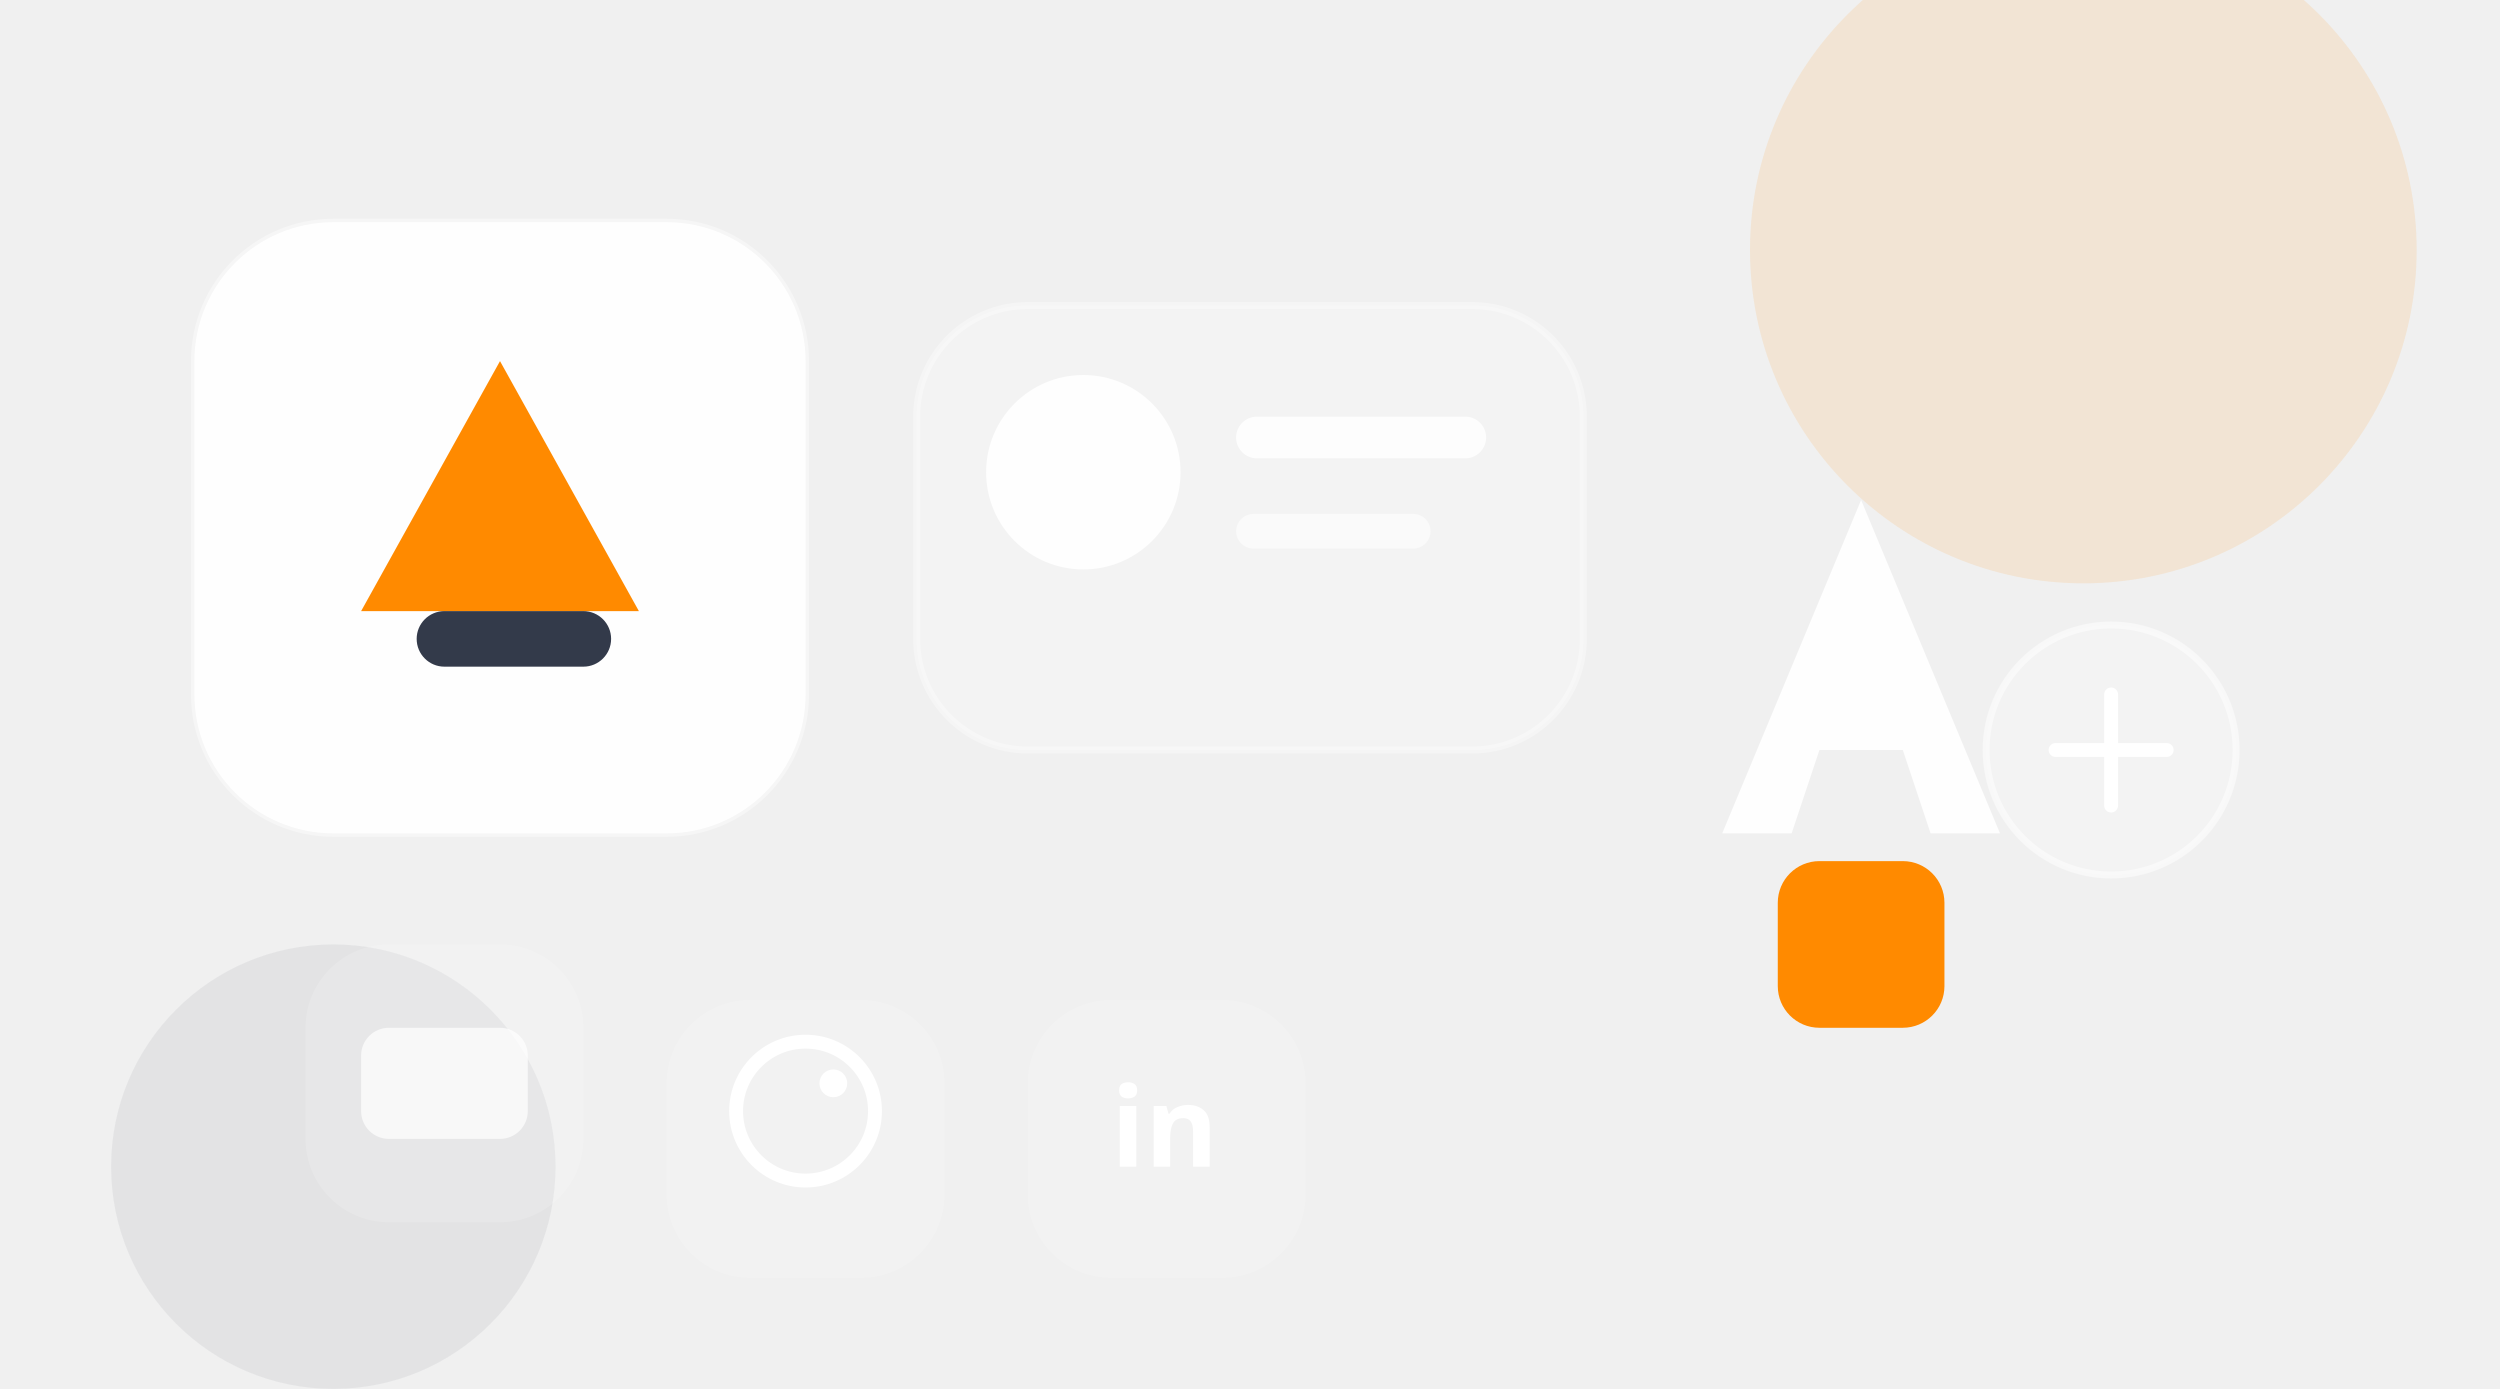
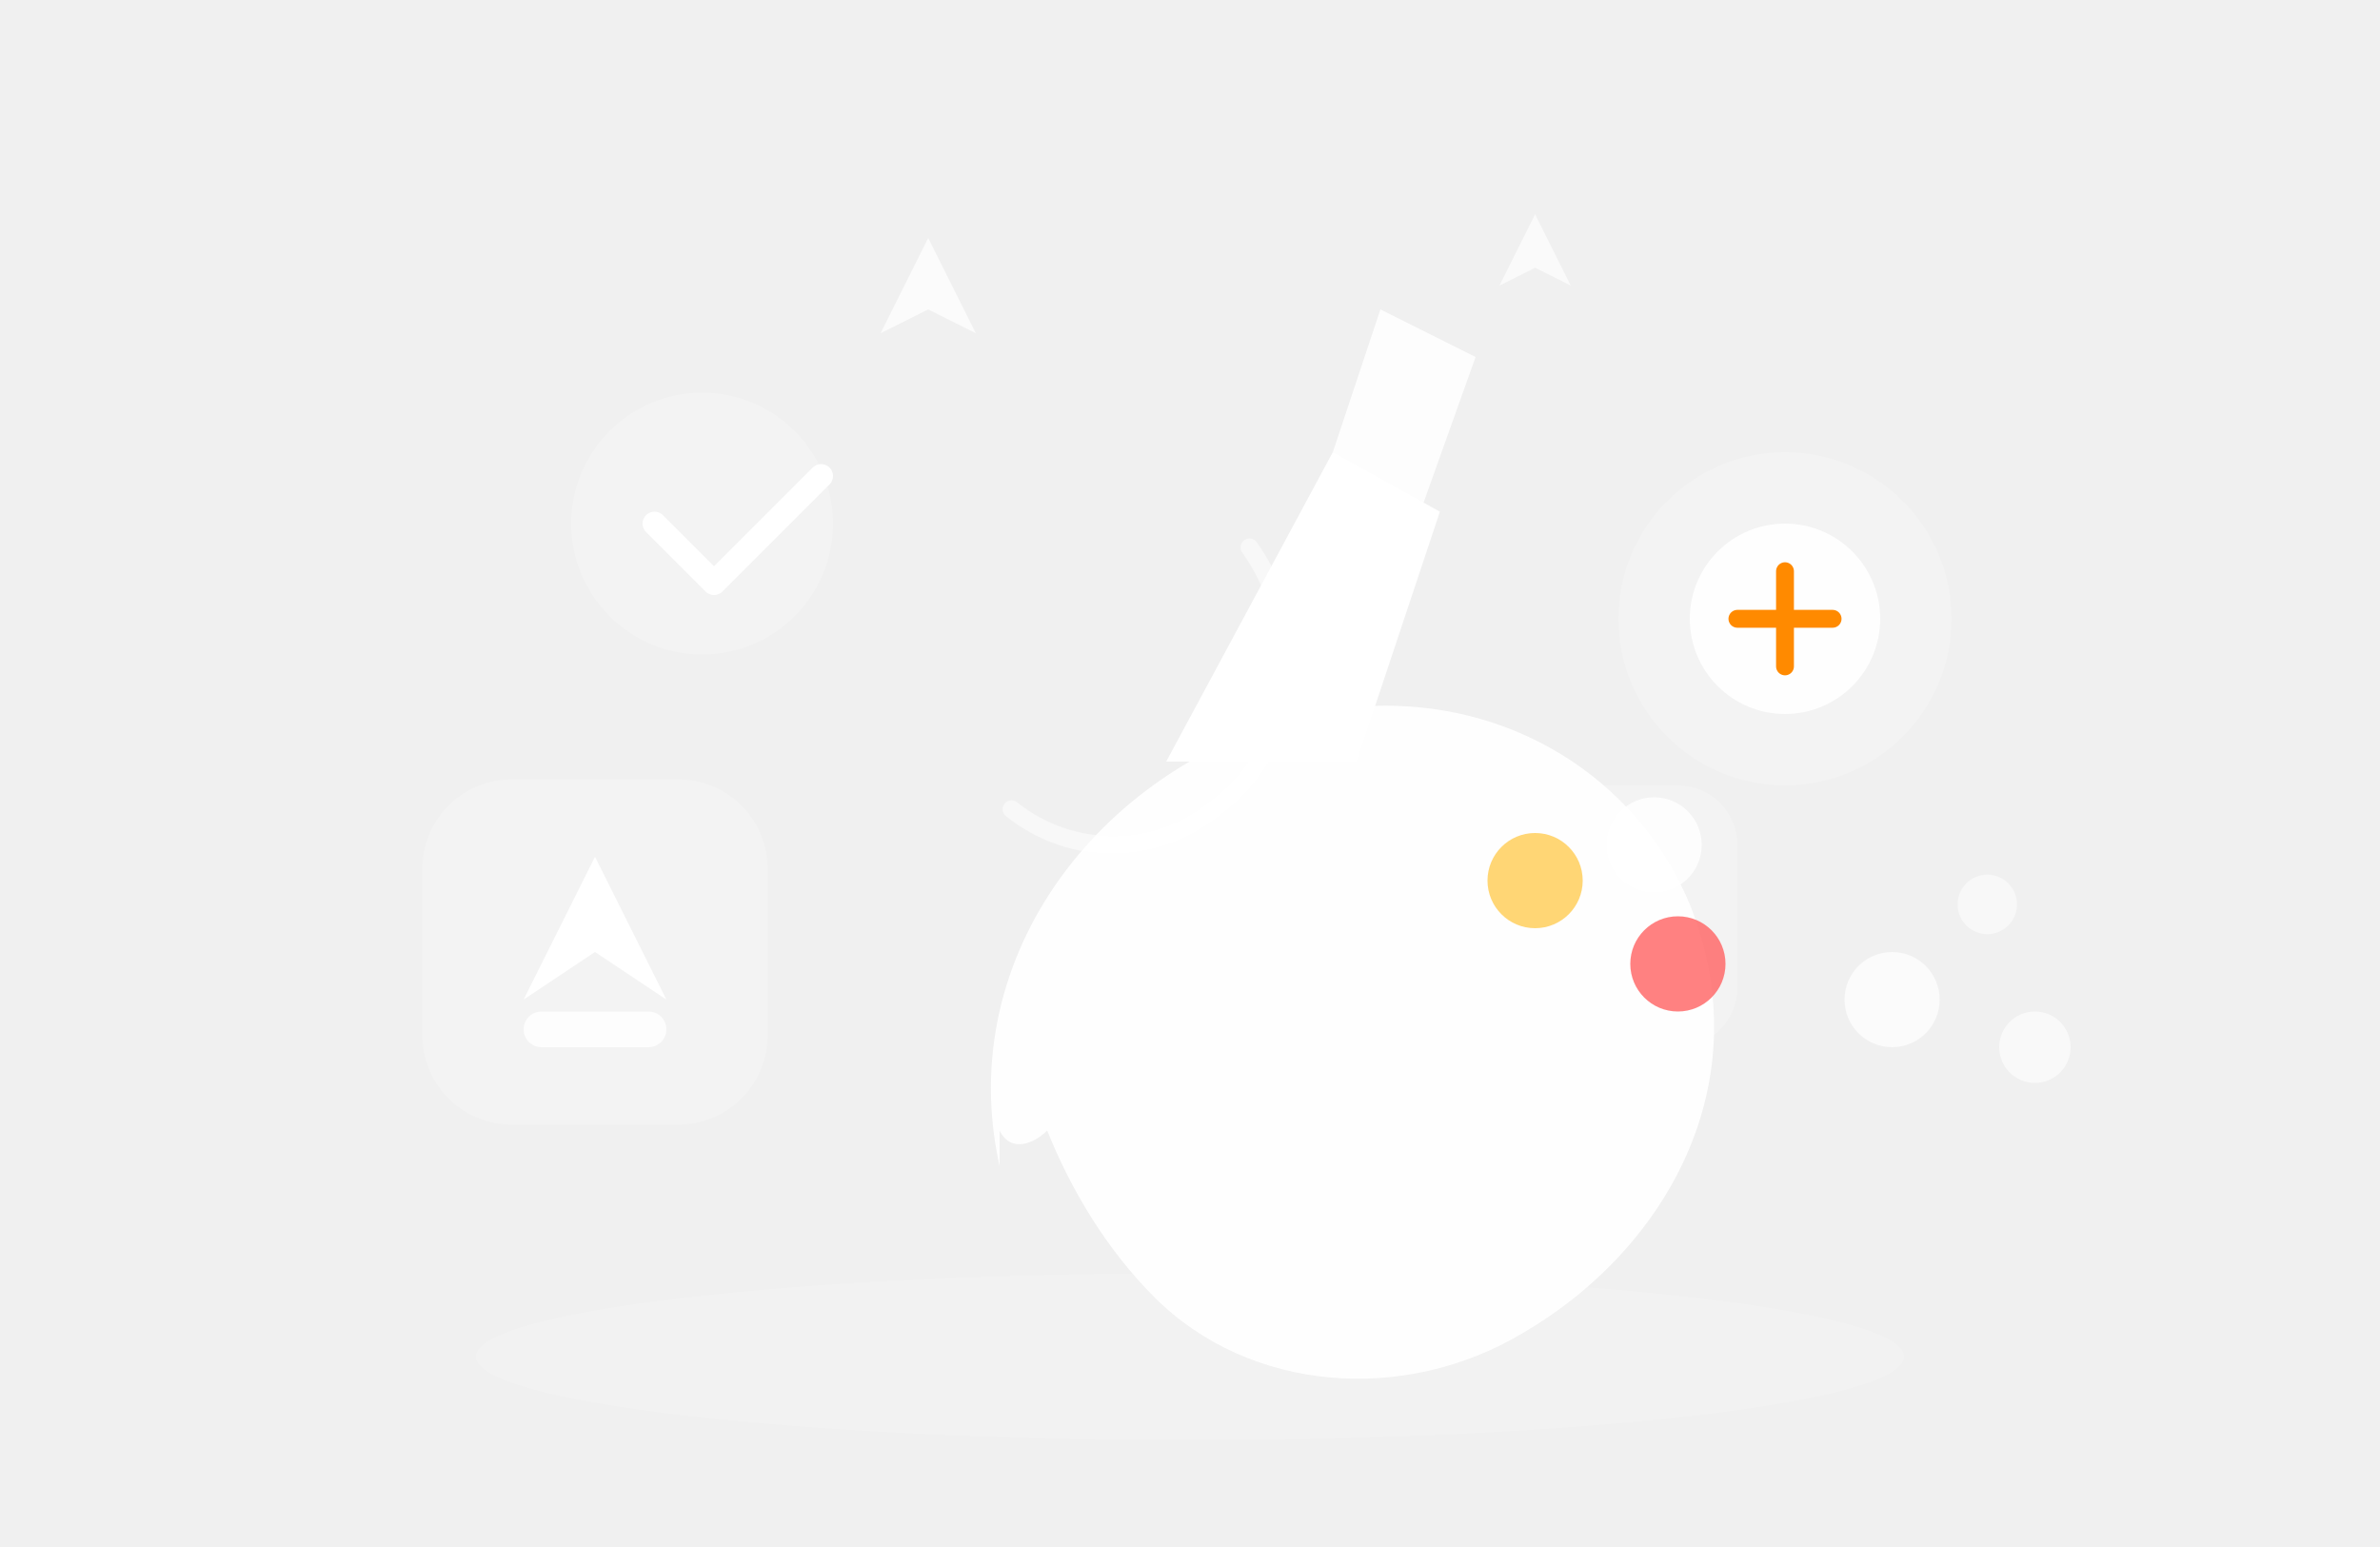
- <svg xmlns="http://www.w3.org/2000/svg" viewBox="0 0 360 200" fill="none" role="img" aria-label="Brand identity illustration">
-   <circle cx="300" cy="36" r="48" fill="#FF8A00" opacity="0.12" />
-   <circle cx="48" cy="168" r="32" fill="#0F172A" opacity="0.06" />
-   <rect x="28" y="32" width="88" height="88" rx="20" fill="white" fill-opacity="0.95" stroke="white" stroke-opacity="0.4" />
-   <path d="M52 88 L72 52 L92 88 Z" fill="#FF8A00" />
-   <rect x="60" y="88" width="28" height="8" rx="4" fill="#0F172A" opacity="0.85" />
-   <rect x="132" y="44" width="96" height="64" rx="16" fill="white" fill-opacity="0.18" stroke="white" stroke-opacity="0.35" />
-   <circle cx="156" cy="68" r="14" fill="white" fill-opacity="0.9" />
-   <rect x="178" y="60" width="36" height="6" rx="3" fill="white" fill-opacity="0.85" />
-   <rect x="178" y="74" width="28" height="5" rx="2.5" fill="white" fill-opacity="0.55" />
-   <path d="M248 120 L268 72 L288 120 L278 120 L274 108 L262 108 L258 120 Z" fill="white" fill-opacity="0.92" />
-   <rect x="256" y="124" width="24" height="24" rx="6" fill="#FF8A00" />
-   <circle cx="304" cy="108" r="18" fill="white" fill-opacity="0.2" stroke="white" stroke-opacity="0.5" />
-   <path d="M296 108h16M304 100v16" stroke="white" stroke-width="2" stroke-linecap="round" />
-   <rect x="44" y="136" width="40" height="40" rx="12" fill="white" fill-opacity="0.15" />
-   <rect x="52" y="148" width="24" height="16" rx="4" fill="white" fill-opacity="0.7" />
-   <rect x="96" y="144" width="40" height="40" rx="12" fill="white" fill-opacity="0.15" />
-   <circle cx="116" cy="160" r="10" stroke="white" stroke-width="2" fill="none" />
-   <circle cx="120" cy="156" r="2" fill="white" />
-   <rect x="148" y="144" width="40" height="40" rx="12" fill="white" fill-opacity="0.15" />
-   <text x="160" y="168" fill="white" font-size="16" font-family="system-ui,sans-serif" font-weight="800">in</text>
+ <svg xmlns="http://www.w3.org/2000/svg" viewBox="0 0 400 260" fill="none" role="img" aria-label="Branding and identity illustration">
+   <ellipse cx="200" cy="228" rx="120" ry="14" fill="white" opacity="0.15" />
+   <path d="M168 196c-8-36 18-68 52-76 28-6 54 8 64 32 12 30-4 58-28 72-20 12-46 10-62-6-8-8-14-18-18-28-2 2-6 4-8 0z" fill="white" opacity="0.95" />
+   <path d="M196 128l28-52 18 10-14 42z" fill="white" />
+   <path d="M224 76l8-24 16 8-10 28z" fill="white" opacity="0.85" />
+   <path d="M210 92c10 14 8 34-6 44-10 8-24 8-34 0" stroke="white" stroke-width="3" stroke-linecap="round" opacity="0.5" />
+   <circle cx="118" cy="88" r="22" fill="white" opacity="0.2" />
+   <path d="M110 88l10 10 18-18" stroke="white" stroke-width="4" stroke-linecap="round" stroke-linejoin="round" />
+   <rect x="72" y="132" width="56" height="56" rx="14" fill="white" opacity="0.22" stroke="white" stroke-width="2" />
+   <path d="M88 168l12-24 12 24-12-8z" fill="white" />
+   <rect x="88" y="170" width="24" height="6" rx="3" fill="white" opacity="0.8" />
+   <circle cx="300" cy="104" r="28" fill="white" opacity="0.18" />
+   <circle cx="300" cy="104" r="16" fill="white" opacity="0.9" />
+   <path d="M292 104h16M300 96v16" stroke="#FF8A00" stroke-width="3" stroke-linecap="round" />
+   <circle cx="318" cy="168" r="8" fill="white" opacity="0.7" />
+   <circle cx="334" cy="152" r="5" fill="white" opacity="0.5" />
+   <circle cx="342" cy="176" r="6" fill="white" opacity="0.6" />
+   <path d="M148 56l8-16 8 16-8-4z" fill="white" opacity="0.75" />
+   <path d="M252 48l6-12 6 12-6-3z" fill="white" opacity="0.65" />
+   <rect x="248" y="132" width="44" height="44" rx="10" fill="white" opacity="0.18" />
+   <circle cx="258" cy="148" r="8" fill="#FFD166" opacity="0.9" />
+   <circle cx="278" cy="142" r="8" fill="white" opacity="0.85" />
+   <circle cx="282" cy="162" r="8" fill="#FF6B6B" opacity="0.85" />
</svg>
